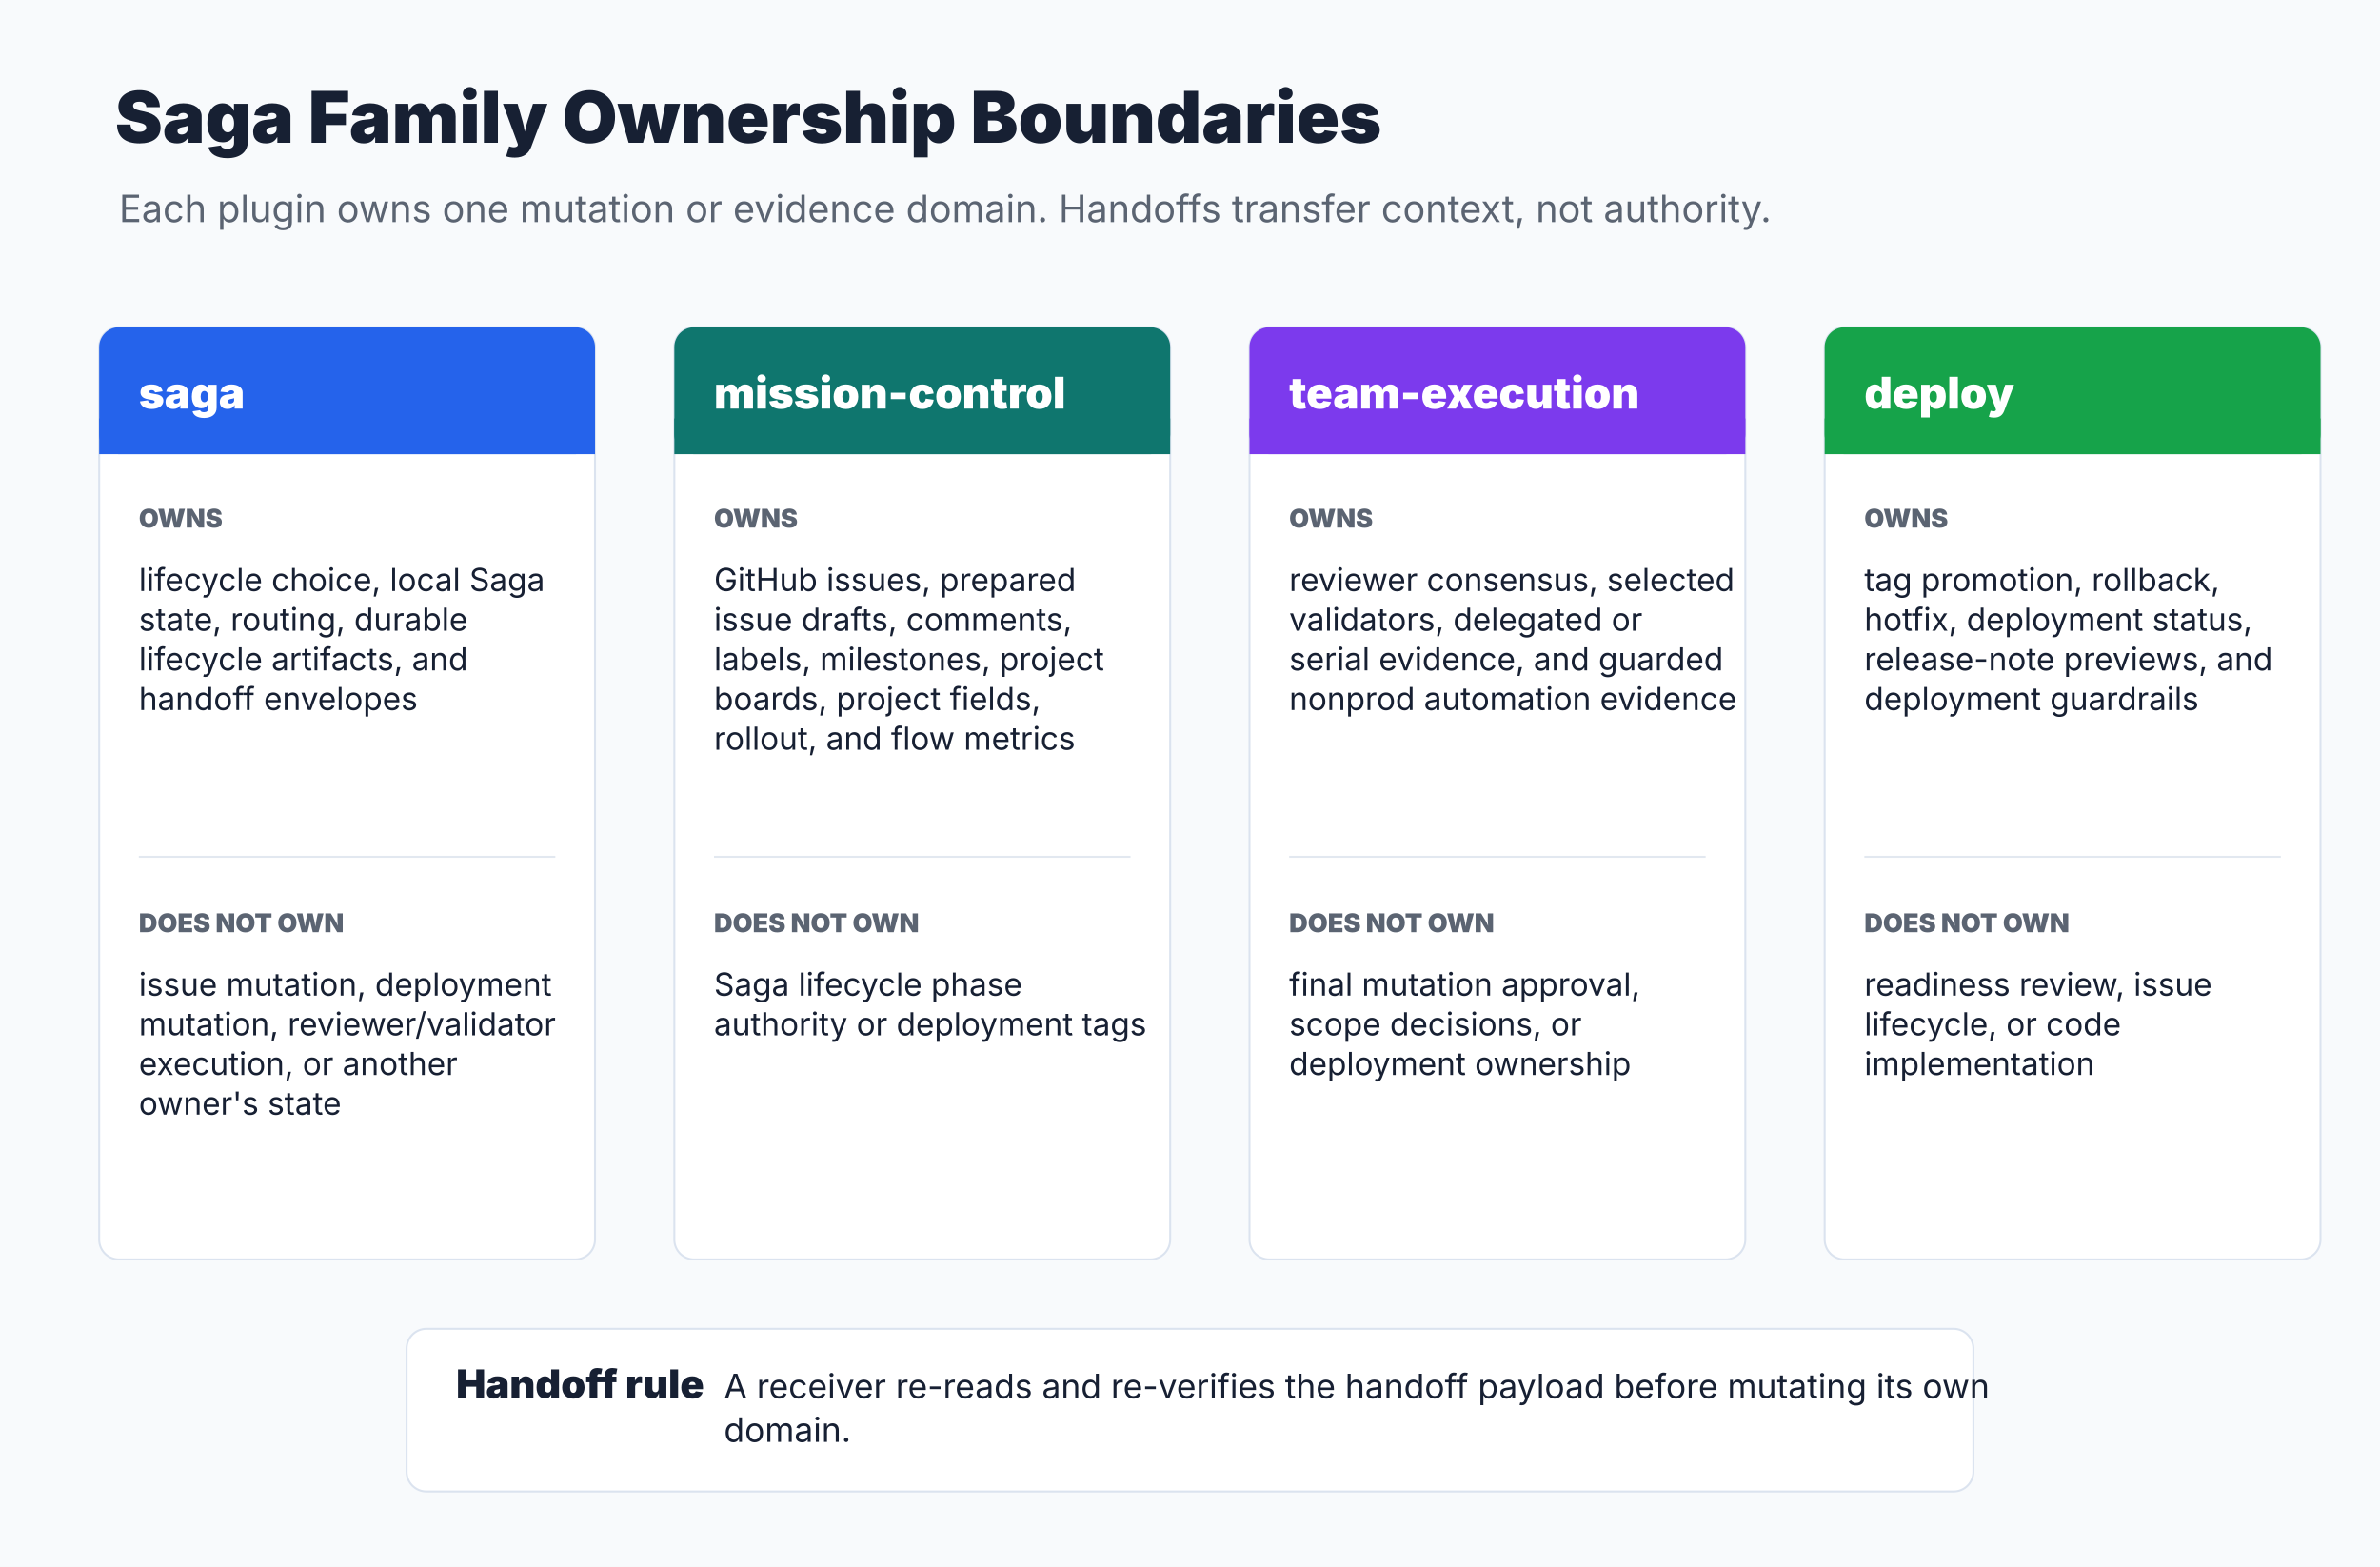
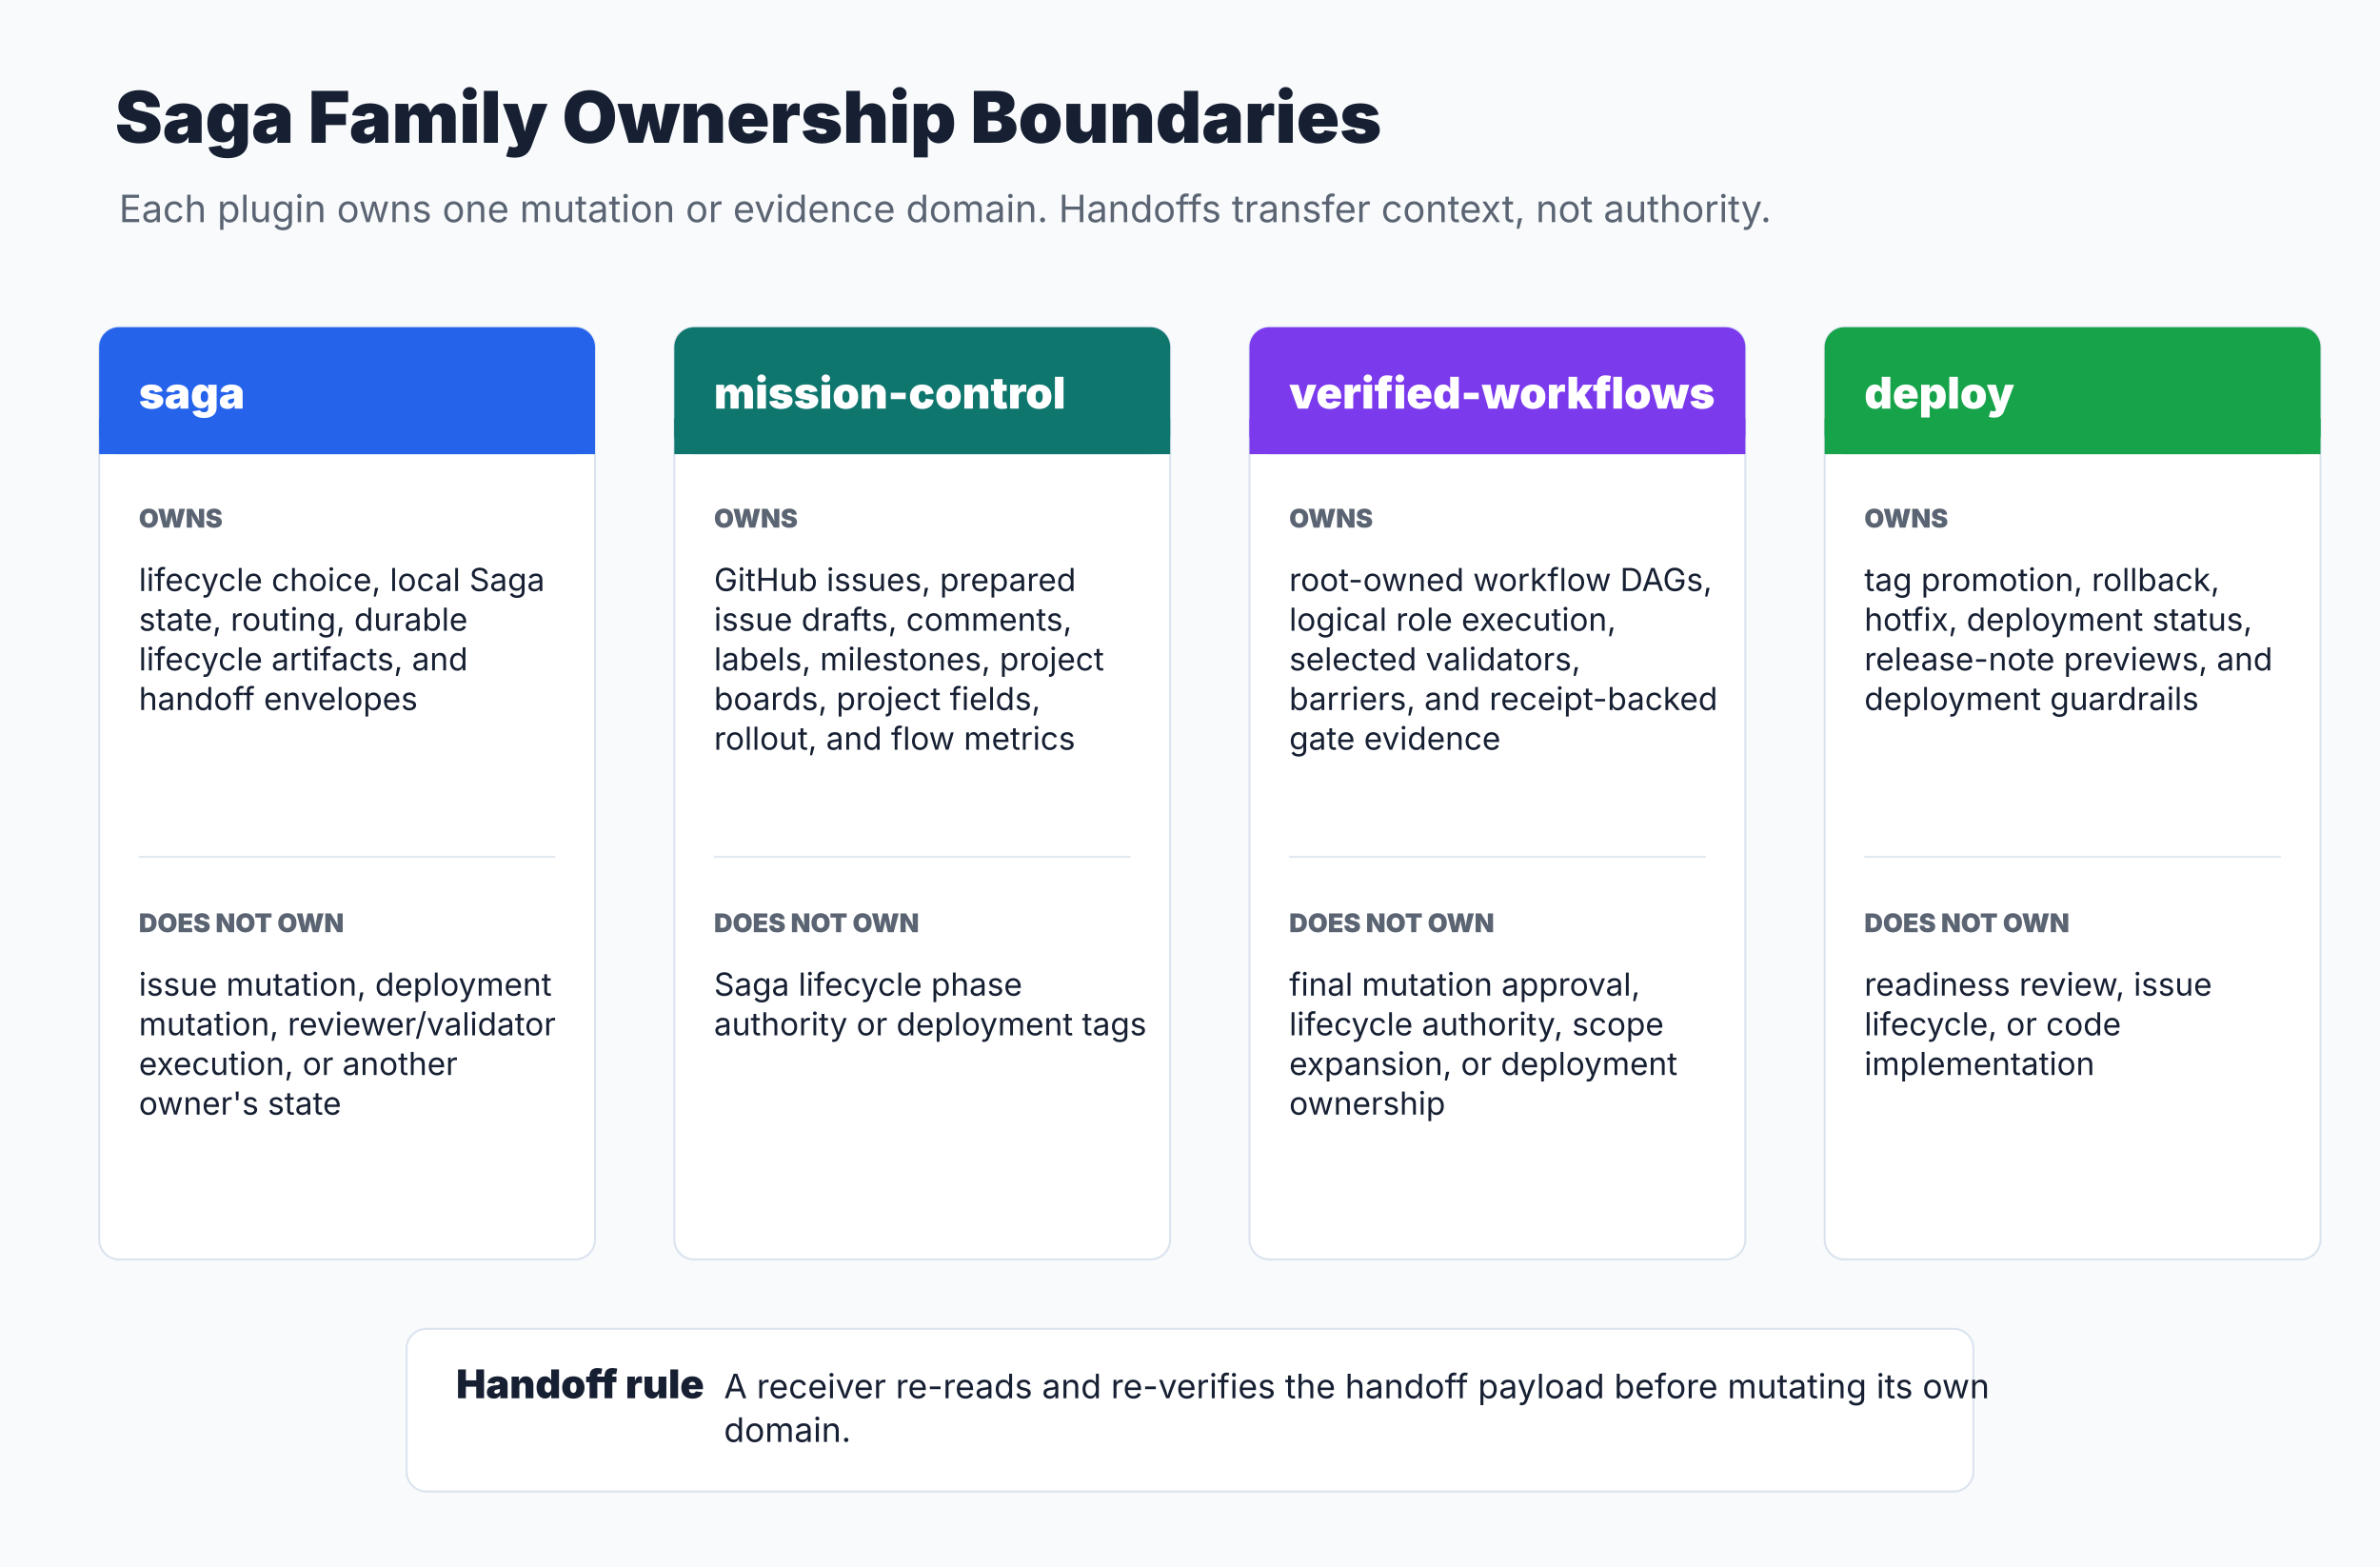
<svg xmlns="http://www.w3.org/2000/svg" width="1200" height="790" viewBox="0 0 1200 790" role="img">
  <defs>
    <marker id="arrowhead" markerWidth="10" markerHeight="10" refX="8" refY="3" orient="auto" markerUnits="strokeWidth">
      <path d="M0,0 L0,6 L9,3 z" fill="#475569" />
    </marker>
    <filter id="softShadow" x="-20%" y="-20%" width="140%" height="140%">
      <feDropShadow dx="0" dy="4" stdDeviation="6" flood-color="#0f172a" flood-opacity="0.12" />
    </filter>
  </defs>
  <rect width="1200" height="790" fill="#f8fafc" />
  <text x="58" y="72" font-family="Inter, Arial, sans-serif" font-size="36" font-weight="850" fill="#172033">Saga Family Ownership Boundaries</text>
  <text x="60" y="112" font-family="Inter, Arial, sans-serif" font-size="19" font-weight="400" fill="#5b6472">Each plugin owns one mutation or evidence domain. Handoffs transfer context, not authority.</text>
  <rect x="50" y="165" width="250" height="470" rx="10" fill="#ffffff" stroke="#dbe3ef" stroke-width="1" />
  <rect x="50" y="165" width="250" height="64" rx="10" fill="#2563eb" />
  <rect x="50" y="211" width="250" height="18" fill="#2563eb" />
  <text x="70" y="206" font-family="Inter, Arial, sans-serif" font-size="22" font-weight="850" fill="#ffffff">saga</text>
  <text x="70" y="266" font-family="Inter, Arial, sans-serif" font-size="13" font-weight="850" fill="#5b6472">OWNS</text>
  <text x="70" y="298" font-family="Inter, Arial, sans-serif" font-size="16" font-weight="400" fill="#172033">
    <tspan x="70" dy="0">lifecycle choice, local Saga</tspan>
    <tspan x="70" dy="20">state, routing, durable</tspan>
    <tspan x="70" dy="20">lifecycle artifacts, and</tspan>
    <tspan x="70" dy="20">handoff envelopes</tspan>
  </text>
  <line x1="70" y1="432" x2="280" y2="432" stroke="#e2e8f0" />
  <text x="70" y="470" font-family="Inter, Arial, sans-serif" font-size="13" font-weight="850" fill="#5b6472">DOES NOT OWN</text>
  <text x="70" y="502" font-family="Inter, Arial, sans-serif" font-size="16" font-weight="400" fill="#172033">
    <tspan x="70" dy="0">issue mutation, deployment</tspan>
    <tspan x="70" dy="20">mutation, reviewer/validator</tspan>
    <tspan x="70" dy="20">execution, or another</tspan>
    <tspan x="70" dy="20">owner's state</tspan>
  </text>
  <rect x="340" y="165" width="250" height="470" rx="10" fill="#ffffff" stroke="#dbe3ef" stroke-width="1" />
  <rect x="340" y="165" width="250" height="64" rx="10" fill="#0f766e" />
  <rect x="340" y="211" width="250" height="18" fill="#0f766e" />
  <text x="360" y="206" font-family="Inter, Arial, sans-serif" font-size="22" font-weight="850" fill="#ffffff">mission-control</text>
  <text x="360" y="266" font-family="Inter, Arial, sans-serif" font-size="13" font-weight="850" fill="#5b6472">OWNS</text>
  <text x="360" y="298" font-family="Inter, Arial, sans-serif" font-size="16" font-weight="400" fill="#172033">
    <tspan x="360" dy="0">GitHub issues, prepared</tspan>
    <tspan x="360" dy="20">issue drafts, comments,</tspan>
    <tspan x="360" dy="20">labels, milestones, project</tspan>
    <tspan x="360" dy="20">boards, project fields,</tspan>
    <tspan x="360" dy="20">rollout, and flow metrics</tspan>
  </text>
  <line x1="360" y1="432" x2="570" y2="432" stroke="#e2e8f0" />
  <text x="360" y="470" font-family="Inter, Arial, sans-serif" font-size="13" font-weight="850" fill="#5b6472">DOES NOT OWN</text>
  <text x="360" y="502" font-family="Inter, Arial, sans-serif" font-size="16" font-weight="400" fill="#172033">
    <tspan x="360" dy="0">Saga lifecycle phase</tspan>
    <tspan x="360" dy="20">authority or deployment tags</tspan>
  </text>
  <rect x="630" y="165" width="250" height="470" rx="10" fill="#ffffff" stroke="#dbe3ef" stroke-width="1" />
  <rect x="630" y="165" width="250" height="64" rx="10" fill="#7c3aed" />
  <rect x="630" y="211" width="250" height="18" fill="#7c3aed" />
-   <text x="650" y="206" font-family="Inter, Arial, sans-serif" font-size="22" font-weight="850" fill="#ffffff">team-execution</text>
+   <text x="650" y="206" font-family="Inter, Arial, sans-serif" font-size="22" font-weight="850" fill="#ffffff">verified-workflows</text>
  <text x="650" y="266" font-family="Inter, Arial, sans-serif" font-size="13" font-weight="850" fill="#5b6472">OWNS</text>
  <text x="650" y="298" font-family="Inter, Arial, sans-serif" font-size="16" font-weight="400" fill="#172033">
-     <tspan x="650" dy="0">reviewer consensus, selected</tspan>
-     <tspan x="650" dy="20">validators, delegated or</tspan>
-     <tspan x="650" dy="20">serial evidence, and guarded</tspan>
-     <tspan x="650" dy="20">nonprod automation evidence</tspan>
+     <tspan x="650" dy="0">root-owned workflow DAGs,</tspan>
+     <tspan x="650" dy="20">logical role execution,</tspan>
+     <tspan x="650" dy="20">selected validators,</tspan>
+     <tspan x="650" dy="20">barriers, and receipt-backed</tspan>
+     <tspan x="650" dy="20">gate evidence</tspan>
  </text>
  <line x1="650" y1="432" x2="860" y2="432" stroke="#e2e8f0" />
  <text x="650" y="470" font-family="Inter, Arial, sans-serif" font-size="13" font-weight="850" fill="#5b6472">DOES NOT OWN</text>
  <text x="650" y="502" font-family="Inter, Arial, sans-serif" font-size="16" font-weight="400" fill="#172033">
    <tspan x="650" dy="0">final mutation approval,</tspan>
-     <tspan x="650" dy="20">scope decisions, or</tspan>
-     <tspan x="650" dy="20">deployment ownership</tspan>
+     <tspan x="650" dy="20">lifecycle authority, scope</tspan>
+     <tspan x="650" dy="20">expansion, or deployment</tspan>
+     <tspan x="650" dy="20">ownership</tspan>
  </text>
  <rect x="920" y="165" width="250" height="470" rx="10" fill="#ffffff" stroke="#dbe3ef" stroke-width="1" />
  <rect x="920" y="165" width="250" height="64" rx="10" fill="#16a34a" />
  <rect x="920" y="211" width="250" height="18" fill="#16a34a" />
  <text x="940" y="206" font-family="Inter, Arial, sans-serif" font-size="22" font-weight="850" fill="#ffffff">deploy</text>
  <text x="940" y="266" font-family="Inter, Arial, sans-serif" font-size="13" font-weight="850" fill="#5b6472">OWNS</text>
  <text x="940" y="298" font-family="Inter, Arial, sans-serif" font-size="16" font-weight="400" fill="#172033">
    <tspan x="940" dy="0">tag promotion, rollback,</tspan>
    <tspan x="940" dy="20">hotfix, deployment status,</tspan>
    <tspan x="940" dy="20">release-note previews, and</tspan>
    <tspan x="940" dy="20">deployment guardrails</tspan>
  </text>
  <line x1="940" y1="432" x2="1150" y2="432" stroke="#e2e8f0" />
  <text x="940" y="470" font-family="Inter, Arial, sans-serif" font-size="13" font-weight="850" fill="#5b6472">DOES NOT OWN</text>
  <text x="940" y="502" font-family="Inter, Arial, sans-serif" font-size="16" font-weight="400" fill="#172033">
    <tspan x="940" dy="0">readiness review, issue</tspan>
    <tspan x="940" dy="20">lifecycle, or code</tspan>
    <tspan x="940" dy="20">implementation</tspan>
  </text>
  <rect x="205" y="670" width="790" height="82" rx="10" fill="#ffffff" stroke="#dbe3ef" stroke-width="1" />
  <text x="230" y="705" font-family="Inter, Arial, sans-serif" font-size="20" font-weight="850" fill="#172033">Handoff rule</text>
  <text x="365" y="705" font-family="Inter, Arial, sans-serif" font-size="17" font-weight="400" fill="#172033">
    <tspan x="365" dy="0">A receiver re-reads and re-verifies the handoff payload before mutating its own</tspan>
    <tspan x="365" dy="22">domain.</tspan>
  </text>
</svg>
